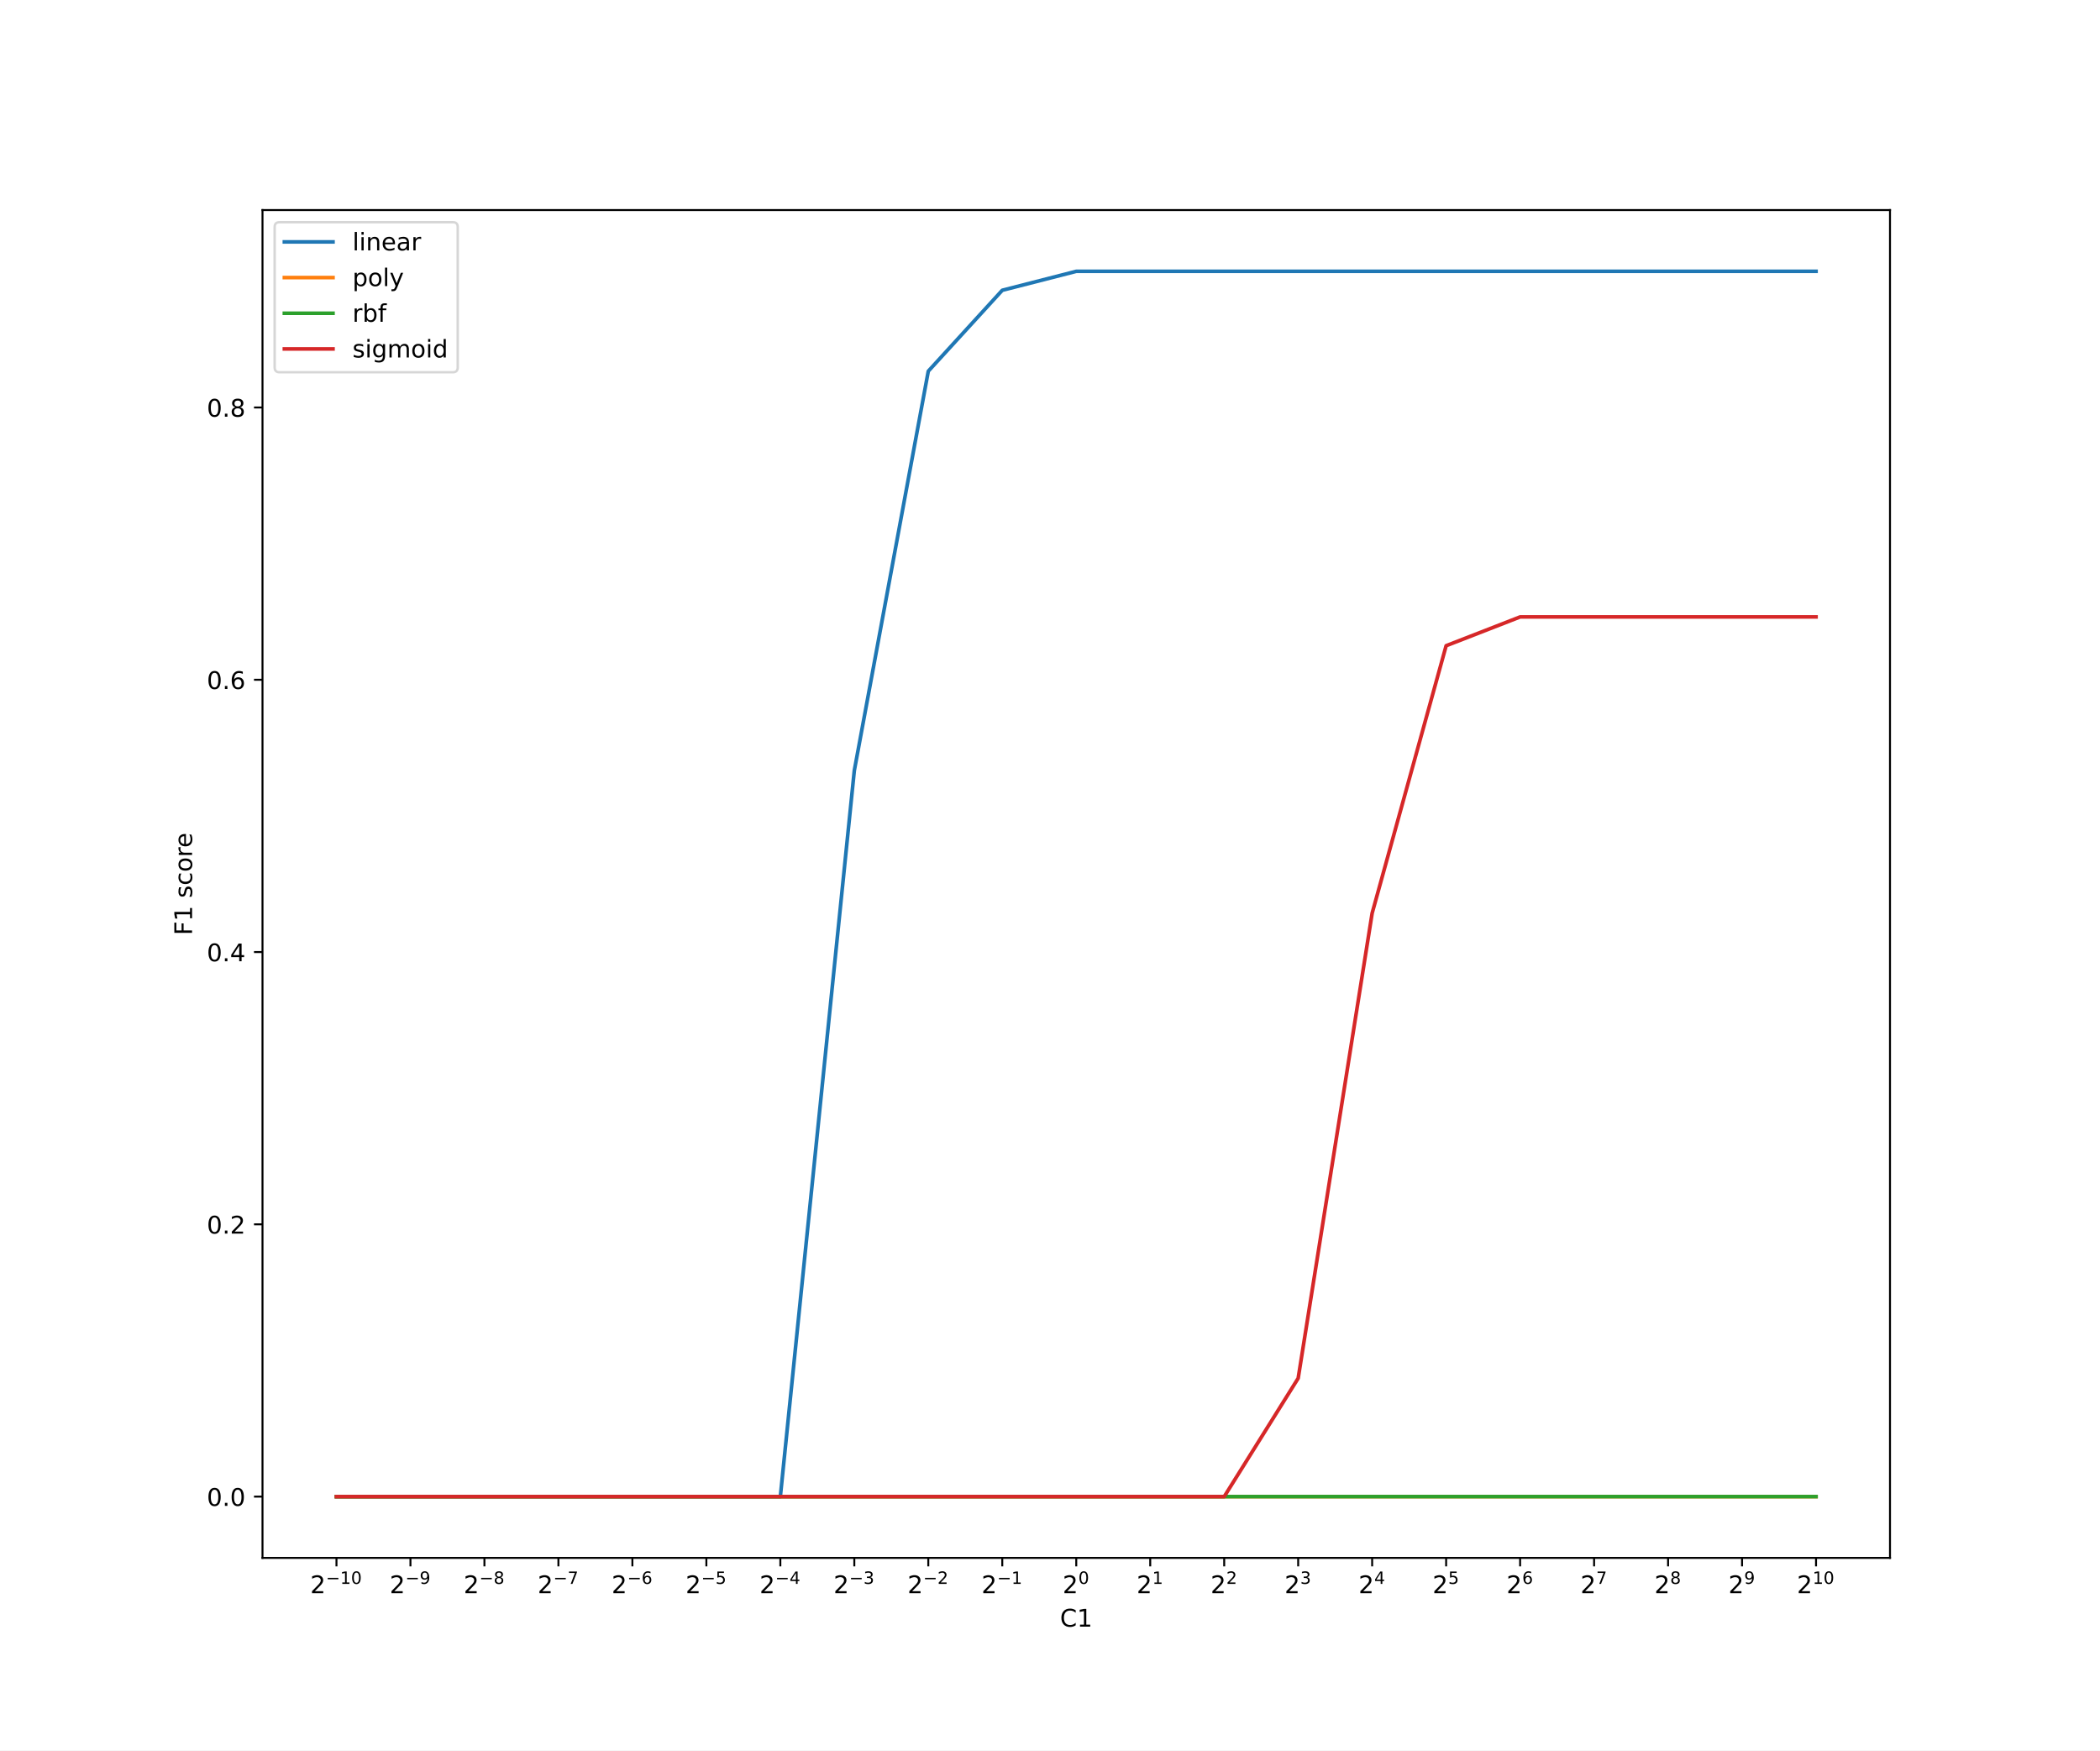
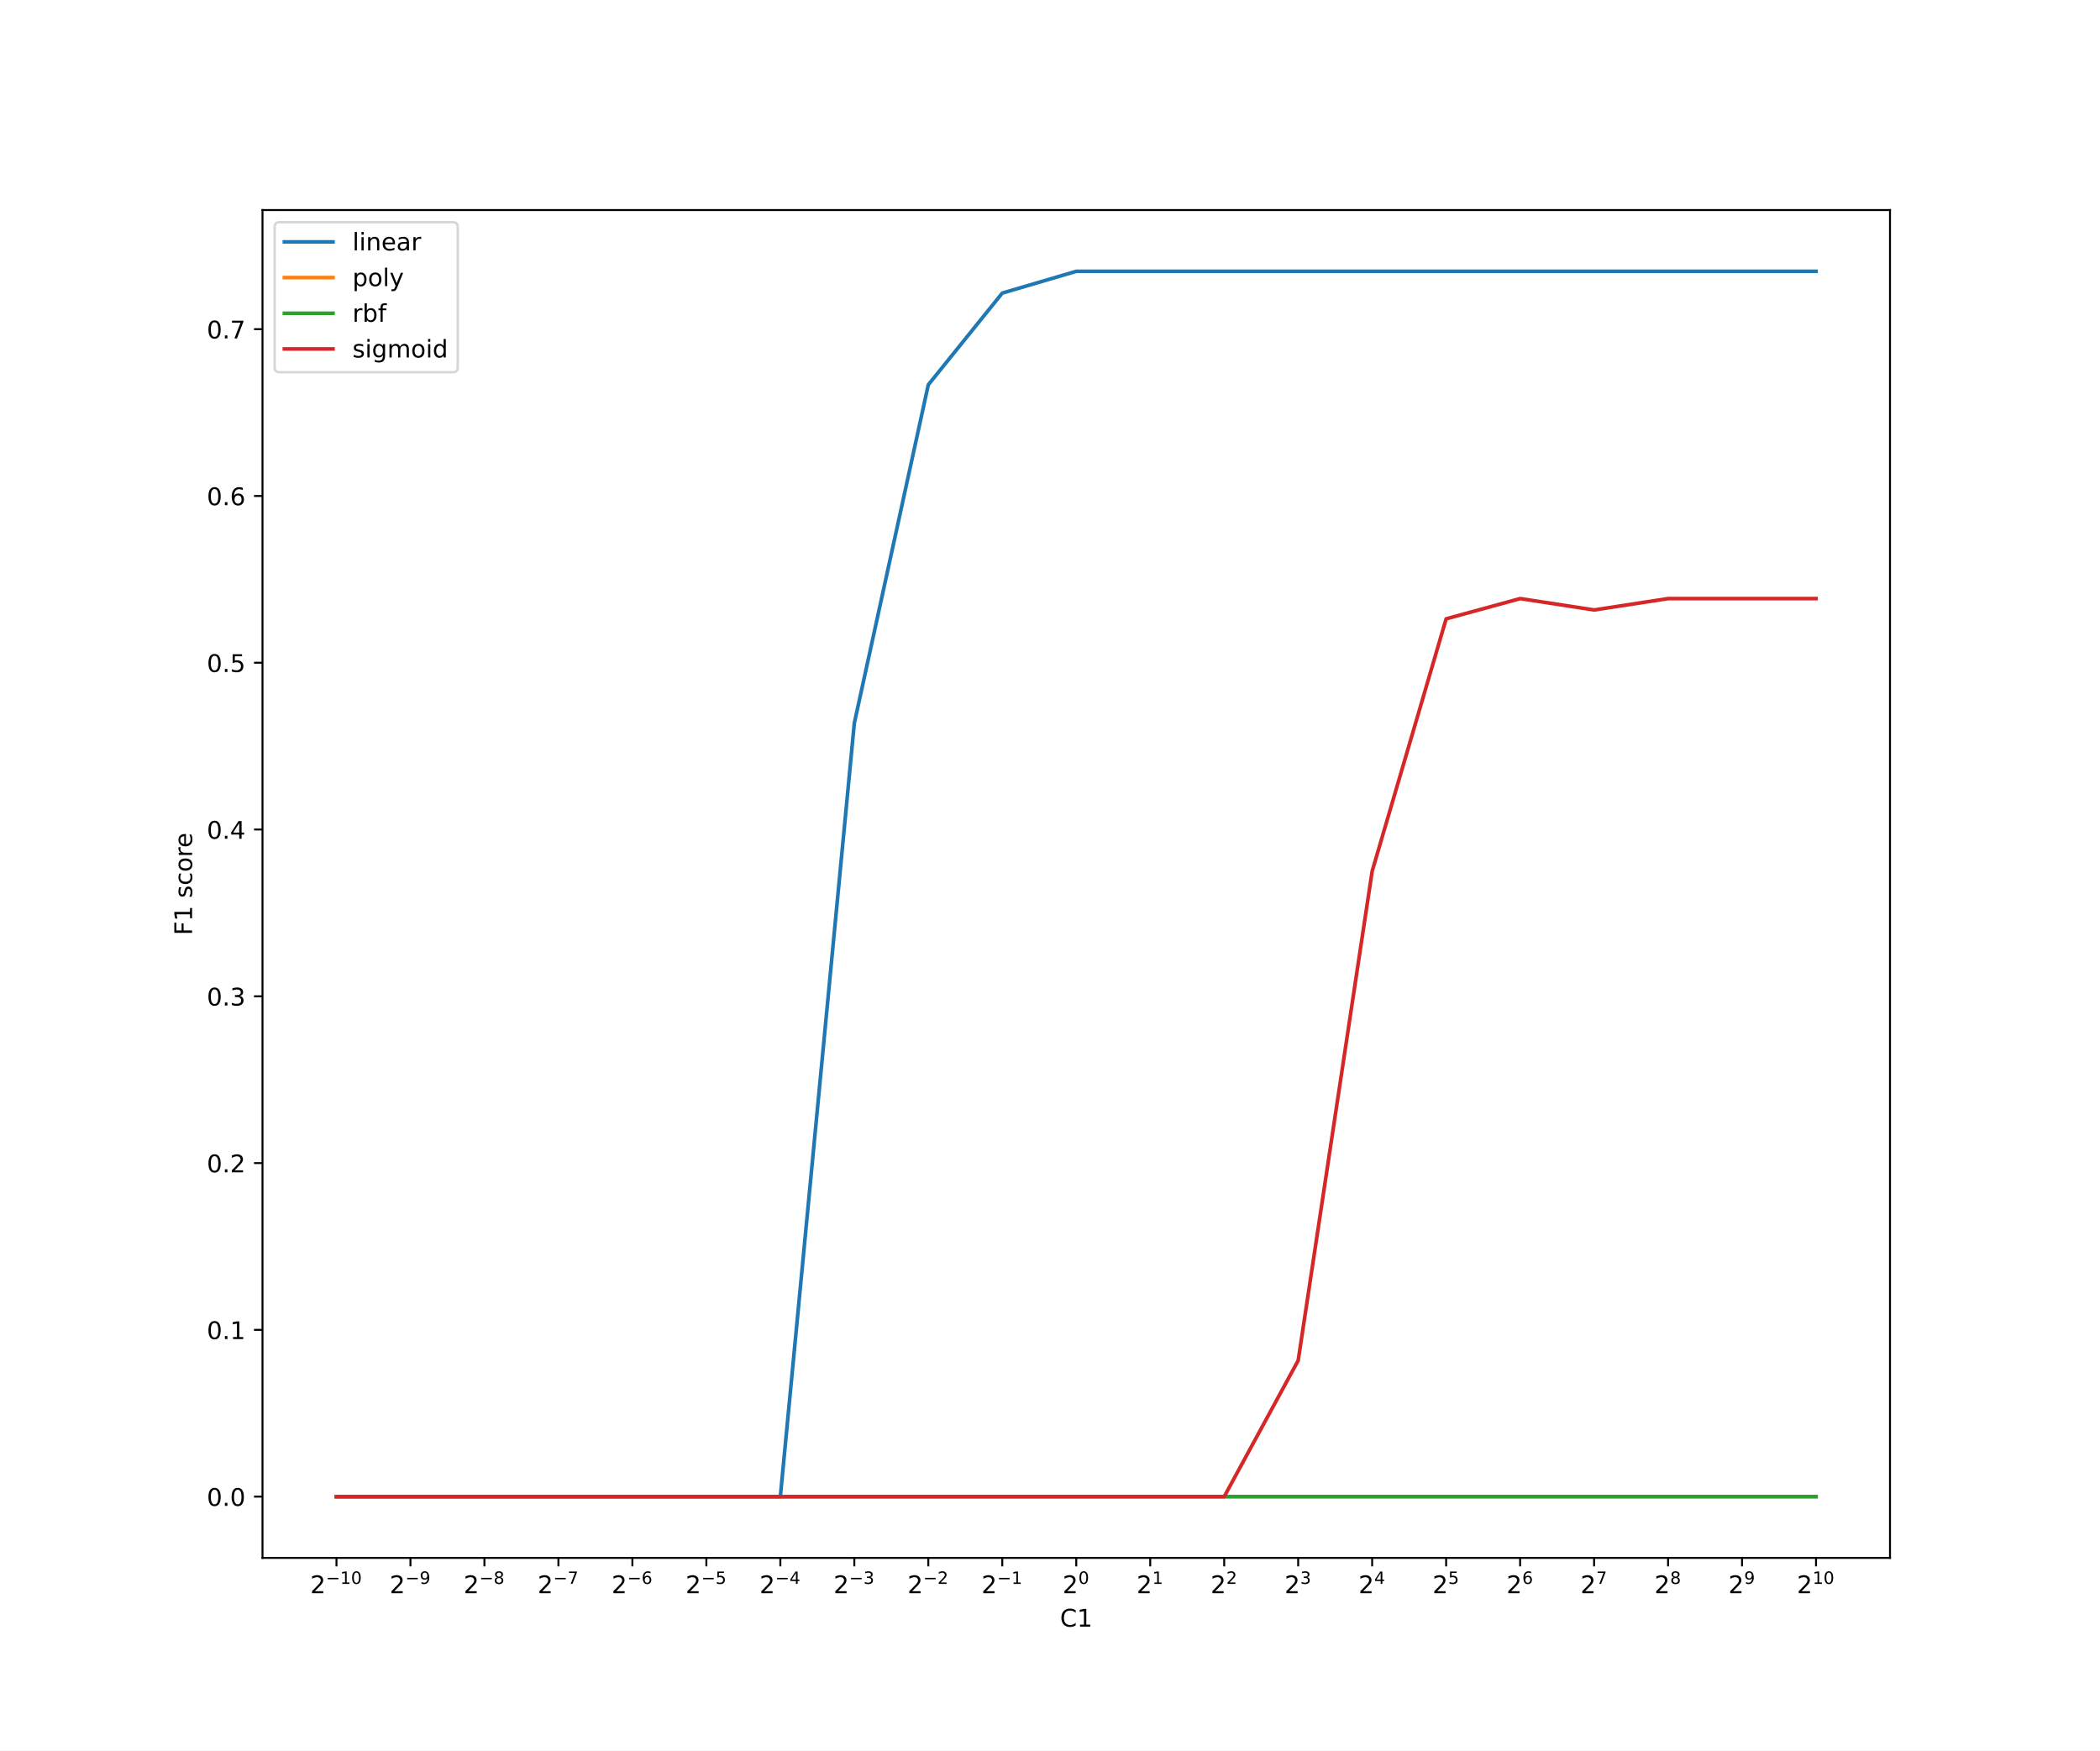
<svg xmlns="http://www.w3.org/2000/svg" xmlns:xlink="http://www.w3.org/1999/xlink" width="864pt" height="720pt" viewBox="0 0 864 720" version="1.1">
  <defs>
    <style type="text/css">*{stroke-linejoin: round; stroke-linecap: butt}</style>
  </defs>
  <g id="figure_1">
    <g id="patch_1">
      <path d="M 0 720  L 864 720  L 864 0  L 0 0  z " style="fill: #ffffff" />
    </g>
    <g id="axes_1">
      <g id="patch_2">
        <path d="M 108 640.8  L 777.6 640.8  L 777.6 86.4  L 108 86.4  z " style="fill: #ffffff" />
      </g>
      <g id="matplotlib.axis_1">
        <g id="xtick_1">
          <g id="line2d_1">
            <defs>
-               <path id="mbd9f99675d" d="M 0 0  L 0 3.5  " style="stroke: #000000; stroke-width: 0.8" />
-             </defs>
-             <g>
-               <use xlink:href="#mbd9f99675d" x="138.436" y="640.8" style="stroke: #000000; stroke-width: 0.8" />
+               <path id="m6fb92e45c1" d="M 0 0  L 0 3.5  " style="stroke: #000000; stroke-width: 0.8" />
+             </defs>
+             <g>
+               <use xlink:href="#m6fb92e45c1" x="138.436" y="640.8" style="stroke: #000000; stroke-width: 0.8" />
            </g>
          </g>
          <g id="text_1">
            <g transform="translate(127.6364 655.3984) scale(0.1 -0.1)">
              <defs>
                <path id="DejaVuSans-32" d="M 1228 531  L 3431 531  L 3431 0  L 469 0  L 469 531  Q 828 903 1448 1529  Q 2069 2156 2228 2338  Q 2531 2678 2651 2914  Q 2772 3150 2772 3378  Q 2772 3750 2511 3984  Q 2250 4219 1831 4219  Q 1534 4219 1204 4116  Q 875 4013 500 3803  L 500 4441  Q 881 4594 1212 4672  Q 1544 4750 1819 4750  Q 2544 4750 2975 4387  Q 3406 4025 3406 3419  Q 3406 3131 3298 2873  Q 3191 2616 2906 2266  Q 2828 2175 2409 1742  Q 1991 1309 1228 531  z " transform="scale(0.015625)" />
                <path id="DejaVuSans-2212" d="M 678 2272  L 4684 2272  L 4684 1741  L 678 1741  L 678 2272  z " transform="scale(0.015625)" />
                <path id="DejaVuSans-31" d="M 794 531  L 1825 531  L 1825 4091  L 703 3866  L 703 4441  L 1819 4666  L 2450 4666  L 2450 531  L 3481 531  L 3481 0  L 794 0  L 794 531  z " transform="scale(0.015625)" />
                <path id="DejaVuSans-30" d="M 2034 4250  Q 1547 4250 1301 3770  Q 1056 3291 1056 2328  Q 1056 1369 1301 889  Q 1547 409 2034 409  Q 2525 409 2770 889  Q 3016 1369 3016 2328  Q 3016 3291 2770 3770  Q 2525 4250 2034 4250  z M 2034 4750  Q 2819 4750 3233 4129  Q 3647 3509 3647 2328  Q 3647 1150 3233 529  Q 2819 -91 2034 -91  Q 1250 -91 836 529  Q 422 1150 422 2328  Q 422 3509 836 4129  Q 1250 4750 2034 4750  z " transform="scale(0.015625)" />
              </defs>
              <use xlink:href="#DejaVuSans-32" transform="translate(0 0.765625)" />
              <use xlink:href="#DejaVuSans-2212" transform="translate(64.58008 39.04688) scale(0.7)" />
              <use xlink:href="#DejaVuSans-31" transform="translate(123.2324 39.04688) scale(0.7)" />
              <use xlink:href="#DejaVuSans-30" transform="translate(167.7686 39.04688) scale(0.7)" />
            </g>
          </g>
        </g>
        <g id="xtick_2">
          <g id="line2d_2">
            <g>
-               <use xlink:href="#mbd9f99675d" x="168.873" y="640.8" style="stroke: #000000; stroke-width: 0.8" />
+               <use xlink:href="#m6fb92e45c1" x="168.873" y="640.8" style="stroke: #000000; stroke-width: 0.8" />
            </g>
          </g>
          <g id="text_2">
            <g transform="translate(160.3227 655.3984) scale(0.1 -0.1)">
              <defs>
                <path id="DejaVuSans-39" d="M 703 97  L 703 672  Q 941 559 1184 500  Q 1428 441 1663 441  Q 2288 441 2617 861  Q 2947 1281 2994 2138  Q 2813 1869 2534 1725  Q 2256 1581 1919 1581  Q 1219 1581 811 2004  Q 403 2428 403 3163  Q 403 3881 828 4315  Q 1253 4750 1959 4750  Q 2769 4750 3195 4129  Q 3622 3509 3622 2328  Q 3622 1225 3098 567  Q 2575 -91 1691 -91  Q 1453 -91 1209 -44  Q 966 3 703 97  z M 1959 2075  Q 2384 2075 2632 2365  Q 2881 2656 2881 3163  Q 2881 3666 2632 3958  Q 2384 4250 1959 4250  Q 1534 4250 1286 3958  Q 1038 3666 1038 3163  Q 1038 2656 1286 2365  Q 1534 2075 1959 2075  z " transform="scale(0.015625)" />
              </defs>
              <use xlink:href="#DejaVuSans-32" transform="translate(0 0.765625)" />
              <use xlink:href="#DejaVuSans-2212" transform="translate(64.58008 39.04688) scale(0.7)" />
              <use xlink:href="#DejaVuSans-39" transform="translate(123.2324 39.04688) scale(0.7)" />
            </g>
          </g>
        </g>
        <g id="xtick_3">
          <g id="line2d_3">
            <g>
-               <use xlink:href="#mbd9f99675d" x="199.309" y="640.8" style="stroke: #000000; stroke-width: 0.8" />
+               <use xlink:href="#m6fb92e45c1" x="199.309" y="640.8" style="stroke: #000000; stroke-width: 0.8" />
            </g>
          </g>
          <g id="text_3">
            <g transform="translate(190.7591 655.3984) scale(0.1 -0.1)">
              <defs>
                <path id="DejaVuSans-38" d="M 2034 2216  Q 1584 2216 1326 1975  Q 1069 1734 1069 1313  Q 1069 891 1326 650  Q 1584 409 2034 409  Q 2484 409 2743 651  Q 3003 894 3003 1313  Q 3003 1734 2745 1975  Q 2488 2216 2034 2216  z M 1403 2484  Q 997 2584 770 2862  Q 544 3141 544 3541  Q 544 4100 942 4425  Q 1341 4750 2034 4750  Q 2731 4750 3128 4425  Q 3525 4100 3525 3541  Q 3525 3141 3298 2862  Q 3072 2584 2669 2484  Q 3125 2378 3379 2068  Q 3634 1759 3634 1313  Q 3634 634 3220 271  Q 2806 -91 2034 -91  Q 1263 -91 848 271  Q 434 634 434 1313  Q 434 1759 690 2068  Q 947 2378 1403 2484  z M 1172 3481  Q 1172 3119 1398 2916  Q 1625 2713 2034 2713  Q 2441 2713 2670 2916  Q 2900 3119 2900 3481  Q 2900 3844 2670 4047  Q 2441 4250 2034 4250  Q 1625 4250 1398 4047  Q 1172 3844 1172 3481  z " transform="scale(0.015625)" />
              </defs>
              <use xlink:href="#DejaVuSans-32" transform="translate(0 0.765625)" />
              <use xlink:href="#DejaVuSans-2212" transform="translate(64.58008 39.04688) scale(0.7)" />
              <use xlink:href="#DejaVuSans-38" transform="translate(123.2324 39.04688) scale(0.7)" />
            </g>
          </g>
        </g>
        <g id="xtick_4">
          <g id="line2d_4">
            <g>
-               <use xlink:href="#mbd9f99675d" x="229.745" y="640.8" style="stroke: #000000; stroke-width: 0.8" />
+               <use xlink:href="#m6fb92e45c1" x="229.745" y="640.8" style="stroke: #000000; stroke-width: 0.8" />
            </g>
          </g>
          <g id="text_4">
            <g transform="translate(221.1955 655.3984) scale(0.1 -0.1)">
              <defs>
                <path id="DejaVuSans-37" d="M 525 4666  L 3525 4666  L 3525 4397  L 1831 0  L 1172 0  L 2766 4134  L 525 4134  L 525 4666  z " transform="scale(0.015625)" />
              </defs>
              <use xlink:href="#DejaVuSans-32" transform="translate(0 0.684375)" />
              <use xlink:href="#DejaVuSans-2212" transform="translate(64.58008 38.96563) scale(0.7)" />
              <use xlink:href="#DejaVuSans-37" transform="translate(123.2324 38.96563) scale(0.7)" />
            </g>
          </g>
        </g>
        <g id="xtick_5">
          <g id="line2d_5">
            <g>
-               <use xlink:href="#mbd9f99675d" x="260.182" y="640.8" style="stroke: #000000; stroke-width: 0.8" />
+               <use xlink:href="#m6fb92e45c1" x="260.182" y="640.8" style="stroke: #000000; stroke-width: 0.8" />
            </g>
          </g>
          <g id="text_5">
            <g transform="translate(251.6318 655.3984) scale(0.1 -0.1)">
              <defs>
                <path id="DejaVuSans-36" d="M 2113 2584  Q 1688 2584 1439 2293  Q 1191 2003 1191 1497  Q 1191 994 1439 701  Q 1688 409 2113 409  Q 2538 409 2786 701  Q 3034 994 3034 1497  Q 3034 2003 2786 2293  Q 2538 2584 2113 2584  z M 3366 4563  L 3366 3988  Q 3128 4100 2886 4159  Q 2644 4219 2406 4219  Q 1781 4219 1451 3797  Q 1122 3375 1075 2522  Q 1259 2794 1537 2939  Q 1816 3084 2150 3084  Q 2853 3084 3261 2657  Q 3669 2231 3669 1497  Q 3669 778 3244 343  Q 2819 -91 2113 -91  Q 1303 -91 875 529  Q 447 1150 447 2328  Q 447 3434 972 4092  Q 1497 4750 2381 4750  Q 2619 4750 2861 4703  Q 3103 4656 3366 4563  z " transform="scale(0.015625)" />
              </defs>
              <use xlink:href="#DejaVuSans-32" transform="translate(0 0.765625)" />
              <use xlink:href="#DejaVuSans-2212" transform="translate(64.58008 39.04688) scale(0.7)" />
              <use xlink:href="#DejaVuSans-36" transform="translate(123.2324 39.04688) scale(0.7)" />
            </g>
          </g>
        </g>
        <g id="xtick_6">
          <g id="line2d_6">
            <g>
-               <use xlink:href="#mbd9f99675d" x="290.618" y="640.8" style="stroke: #000000; stroke-width: 0.8" />
+               <use xlink:href="#m6fb92e45c1" x="290.618" y="640.8" style="stroke: #000000; stroke-width: 0.8" />
            </g>
          </g>
          <g id="text_6">
            <g transform="translate(282.0682 655.3984) scale(0.1 -0.1)">
              <defs>
                <path id="DejaVuSans-35" d="M 691 4666  L 3169 4666  L 3169 4134  L 1269 4134  L 1269 2991  Q 1406 3038 1543 3061  Q 1681 3084 1819 3084  Q 2600 3084 3056 2656  Q 3513 2228 3513 1497  Q 3513 744 3044 326  Q 2575 -91 1722 -91  Q 1428 -91 1123 -41  Q 819 9 494 109  L 494 744  Q 775 591 1075 516  Q 1375 441 1709 441  Q 2250 441 2565 725  Q 2881 1009 2881 1497  Q 2881 1984 2565 2268  Q 2250 2553 1709 2553  Q 1456 2553 1204 2497  Q 953 2441 691 2322  L 691 4666  z " transform="scale(0.015625)" />
              </defs>
              <use xlink:href="#DejaVuSans-32" transform="translate(0 0.684375)" />
              <use xlink:href="#DejaVuSans-2212" transform="translate(64.58008 38.96563) scale(0.7)" />
              <use xlink:href="#DejaVuSans-35" transform="translate(123.2324 38.96563) scale(0.7)" />
            </g>
          </g>
        </g>
        <g id="xtick_7">
          <g id="line2d_7">
            <g>
-               <use xlink:href="#mbd9f99675d" x="321.055" y="640.8" style="stroke: #000000; stroke-width: 0.8" />
+               <use xlink:href="#m6fb92e45c1" x="321.055" y="640.8" style="stroke: #000000; stroke-width: 0.8" />
            </g>
          </g>
          <g id="text_7">
            <g transform="translate(312.5045 655.3984) scale(0.1 -0.1)">
              <defs>
                <path id="DejaVuSans-34" d="M 2419 4116  L 825 1625  L 2419 1625  L 2419 4116  z M 2253 4666  L 3047 4666  L 3047 1625  L 3713 1625  L 3713 1100  L 3047 1100  L 3047 0  L 2419 0  L 2419 1100  L 313 1100  L 313 1709  L 2253 4666  z " transform="scale(0.015625)" />
              </defs>
              <use xlink:href="#DejaVuSans-32" transform="translate(0 0.684375)" />
              <use xlink:href="#DejaVuSans-2212" transform="translate(64.58008 38.96563) scale(0.7)" />
              <use xlink:href="#DejaVuSans-34" transform="translate(123.2324 38.96563) scale(0.7)" />
            </g>
          </g>
        </g>
        <g id="xtick_8">
          <g id="line2d_8">
            <g>
-               <use xlink:href="#mbd9f99675d" x="351.491" y="640.8" style="stroke: #000000; stroke-width: 0.8" />
+               <use xlink:href="#m6fb92e45c1" x="351.491" y="640.8" style="stroke: #000000; stroke-width: 0.8" />
            </g>
          </g>
          <g id="text_8">
            <g transform="translate(342.9409 655.3984) scale(0.1 -0.1)">
              <defs>
                <path id="DejaVuSans-33" d="M 2597 2516  Q 3050 2419 3304 2112  Q 3559 1806 3559 1356  Q 3559 666 3084 287  Q 2609 -91 1734 -91  Q 1441 -91 1130 -33  Q 819 25 488 141  L 488 750  Q 750 597 1062 519  Q 1375 441 1716 441  Q 2309 441 2620 675  Q 2931 909 2931 1356  Q 2931 1769 2642 2001  Q 2353 2234 1838 2234  L 1294 2234  L 1294 2753  L 1863 2753  Q 2328 2753 2575 2939  Q 2822 3125 2822 3475  Q 2822 3834 2567 4026  Q 2313 4219 1838 4219  Q 1578 4219 1281 4162  Q 984 4106 628 3988  L 628 4550  Q 988 4650 1302 4700  Q 1616 4750 1894 4750  Q 2613 4750 3031 4423  Q 3450 4097 3450 3541  Q 3450 3153 3228 2886  Q 3006 2619 2597 2516  z " transform="scale(0.015625)" />
              </defs>
              <use xlink:href="#DejaVuSans-32" transform="translate(0 0.765625)" />
              <use xlink:href="#DejaVuSans-2212" transform="translate(64.58008 39.04688) scale(0.7)" />
              <use xlink:href="#DejaVuSans-33" transform="translate(123.2324 39.04688) scale(0.7)" />
            </g>
          </g>
        </g>
        <g id="xtick_9">
          <g id="line2d_9">
            <g>
-               <use xlink:href="#mbd9f99675d" x="381.927" y="640.8" style="stroke: #000000; stroke-width: 0.8" />
+               <use xlink:href="#m6fb92e45c1" x="381.927" y="640.8" style="stroke: #000000; stroke-width: 0.8" />
            </g>
          </g>
          <g id="text_9">
            <g transform="translate(373.3773 655.3984) scale(0.1 -0.1)">
              <use xlink:href="#DejaVuSans-32" transform="translate(0 0.765625)" />
              <use xlink:href="#DejaVuSans-2212" transform="translate(64.58008 39.04688) scale(0.7)" />
              <use xlink:href="#DejaVuSans-32" transform="translate(123.2324 39.04688) scale(0.7)" />
            </g>
          </g>
        </g>
        <g id="xtick_10">
          <g id="line2d_10">
            <g>
-               <use xlink:href="#mbd9f99675d" x="412.364" y="640.8" style="stroke: #000000; stroke-width: 0.8" />
+               <use xlink:href="#m6fb92e45c1" x="412.364" y="640.8" style="stroke: #000000; stroke-width: 0.8" />
            </g>
          </g>
          <g id="text_10">
            <g transform="translate(403.8136 655.3984) scale(0.1 -0.1)">
              <use xlink:href="#DejaVuSans-32" transform="translate(0 0.684375)" />
              <use xlink:href="#DejaVuSans-2212" transform="translate(64.58008 38.96563) scale(0.7)" />
              <use xlink:href="#DejaVuSans-31" transform="translate(123.2324 38.96563) scale(0.7)" />
            </g>
          </g>
        </g>
        <g id="xtick_11">
          <g id="line2d_11">
            <g>
-               <use xlink:href="#mbd9f99675d" x="442.8" y="640.8" style="stroke: #000000; stroke-width: 0.8" />
+               <use xlink:href="#m6fb92e45c1" x="442.8" y="640.8" style="stroke: #000000; stroke-width: 0.8" />
            </g>
          </g>
          <g id="text_11">
            <g transform="translate(437.2 655.3984) scale(0.1 -0.1)">
              <use xlink:href="#DejaVuSans-32" transform="translate(0 0.765625)" />
              <use xlink:href="#DejaVuSans-30" transform="translate(64.58008 39.04688) scale(0.7)" />
            </g>
          </g>
        </g>
        <g id="xtick_12">
          <g id="line2d_12">
            <g>
-               <use xlink:href="#mbd9f99675d" x="473.236" y="640.8" style="stroke: #000000; stroke-width: 0.8" />
+               <use xlink:href="#m6fb92e45c1" x="473.236" y="640.8" style="stroke: #000000; stroke-width: 0.8" />
            </g>
          </g>
          <g id="text_12">
            <g transform="translate(467.6364 655.3984) scale(0.1 -0.1)">
              <use xlink:href="#DejaVuSans-32" transform="translate(0 0.684375)" />
              <use xlink:href="#DejaVuSans-31" transform="translate(64.58008 38.96563) scale(0.7)" />
            </g>
          </g>
        </g>
        <g id="xtick_13">
          <g id="line2d_13">
            <g>
-               <use xlink:href="#mbd9f99675d" x="503.673" y="640.8" style="stroke: #000000; stroke-width: 0.8" />
+               <use xlink:href="#m6fb92e45c1" x="503.673" y="640.8" style="stroke: #000000; stroke-width: 0.8" />
            </g>
          </g>
          <g id="text_13">
            <g transform="translate(498.0727 655.3984) scale(0.1 -0.1)">
              <use xlink:href="#DejaVuSans-32" transform="translate(0 0.765625)" />
              <use xlink:href="#DejaVuSans-32" transform="translate(64.58008 39.04688) scale(0.7)" />
            </g>
          </g>
        </g>
        <g id="xtick_14">
          <g id="line2d_14">
            <g>
-               <use xlink:href="#mbd9f99675d" x="534.109" y="640.8" style="stroke: #000000; stroke-width: 0.8" />
+               <use xlink:href="#m6fb92e45c1" x="534.109" y="640.8" style="stroke: #000000; stroke-width: 0.8" />
            </g>
          </g>
          <g id="text_14">
            <g transform="translate(528.5091 655.3984) scale(0.1 -0.1)">
              <use xlink:href="#DejaVuSans-32" transform="translate(0 0.765625)" />
              <use xlink:href="#DejaVuSans-33" transform="translate(64.58008 39.04688) scale(0.7)" />
            </g>
          </g>
        </g>
        <g id="xtick_15">
          <g id="line2d_15">
            <g>
-               <use xlink:href="#mbd9f99675d" x="564.545" y="640.8" style="stroke: #000000; stroke-width: 0.8" />
+               <use xlink:href="#m6fb92e45c1" x="564.545" y="640.8" style="stroke: #000000; stroke-width: 0.8" />
            </g>
          </g>
          <g id="text_15">
            <g transform="translate(558.9455 655.3984) scale(0.1 -0.1)">
              <use xlink:href="#DejaVuSans-32" transform="translate(0 0.684375)" />
              <use xlink:href="#DejaVuSans-34" transform="translate(64.58008 38.96563) scale(0.7)" />
            </g>
          </g>
        </g>
        <g id="xtick_16">
          <g id="line2d_16">
            <g>
-               <use xlink:href="#mbd9f99675d" x="594.982" y="640.8" style="stroke: #000000; stroke-width: 0.8" />
+               <use xlink:href="#m6fb92e45c1" x="594.982" y="640.8" style="stroke: #000000; stroke-width: 0.8" />
            </g>
          </g>
          <g id="text_16">
            <g transform="translate(589.3818 655.3984) scale(0.1 -0.1)">
              <use xlink:href="#DejaVuSans-32" transform="translate(0 0.684375)" />
              <use xlink:href="#DejaVuSans-35" transform="translate(64.58008 38.96563) scale(0.7)" />
            </g>
          </g>
        </g>
        <g id="xtick_17">
          <g id="line2d_17">
            <g>
-               <use xlink:href="#mbd9f99675d" x="625.418" y="640.8" style="stroke: #000000; stroke-width: 0.8" />
+               <use xlink:href="#m6fb92e45c1" x="625.418" y="640.8" style="stroke: #000000; stroke-width: 0.8" />
            </g>
          </g>
          <g id="text_17">
            <g transform="translate(619.8182 655.3984) scale(0.1 -0.1)">
              <use xlink:href="#DejaVuSans-32" transform="translate(0 0.765625)" />
              <use xlink:href="#DejaVuSans-36" transform="translate(64.58008 39.04688) scale(0.7)" />
            </g>
          </g>
        </g>
        <g id="xtick_18">
          <g id="line2d_18">
            <g>
-               <use xlink:href="#mbd9f99675d" x="655.855" y="640.8" style="stroke: #000000; stroke-width: 0.8" />
+               <use xlink:href="#m6fb92e45c1" x="655.855" y="640.8" style="stroke: #000000; stroke-width: 0.8" />
            </g>
          </g>
          <g id="text_18">
            <g transform="translate(650.2545 655.3984) scale(0.1 -0.1)">
              <use xlink:href="#DejaVuSans-32" transform="translate(0 0.684375)" />
              <use xlink:href="#DejaVuSans-37" transform="translate(64.58008 38.96563) scale(0.7)" />
            </g>
          </g>
        </g>
        <g id="xtick_19">
          <g id="line2d_19">
            <g>
-               <use xlink:href="#mbd9f99675d" x="686.291" y="640.8" style="stroke: #000000; stroke-width: 0.8" />
+               <use xlink:href="#m6fb92e45c1" x="686.291" y="640.8" style="stroke: #000000; stroke-width: 0.8" />
            </g>
          </g>
          <g id="text_19">
            <g transform="translate(680.6909 655.3984) scale(0.1 -0.1)">
              <use xlink:href="#DejaVuSans-32" transform="translate(0 0.765625)" />
              <use xlink:href="#DejaVuSans-38" transform="translate(64.58008 39.04688) scale(0.7)" />
            </g>
          </g>
        </g>
        <g id="xtick_20">
          <g id="line2d_20">
            <g>
-               <use xlink:href="#mbd9f99675d" x="716.727" y="640.8" style="stroke: #000000; stroke-width: 0.8" />
+               <use xlink:href="#m6fb92e45c1" x="716.727" y="640.8" style="stroke: #000000; stroke-width: 0.8" />
            </g>
          </g>
          <g id="text_20">
            <g transform="translate(711.1273 655.3984) scale(0.1 -0.1)">
              <use xlink:href="#DejaVuSans-32" transform="translate(0 0.765625)" />
              <use xlink:href="#DejaVuSans-39" transform="translate(64.58008 39.04688) scale(0.7)" />
            </g>
          </g>
        </g>
        <g id="xtick_21">
          <g id="line2d_21">
            <g>
-               <use xlink:href="#mbd9f99675d" x="747.164" y="640.8" style="stroke: #000000; stroke-width: 0.8" />
+               <use xlink:href="#m6fb92e45c1" x="747.164" y="640.8" style="stroke: #000000; stroke-width: 0.8" />
            </g>
          </g>
          <g id="text_21">
            <g transform="translate(739.3136 655.3984) scale(0.1 -0.1)">
              <use xlink:href="#DejaVuSans-32" transform="translate(0 0.765625)" />
              <use xlink:href="#DejaVuSans-31" transform="translate(64.58008 39.04688) scale(0.7)" />
              <use xlink:href="#DejaVuSans-30" transform="translate(109.1162 39.04688) scale(0.7)" />
            </g>
          </g>
        </g>
        <g id="text_22">
          <g transform="translate(436.1273 669.0766) scale(0.1 -0.1)">
            <defs>
              <path id="DejaVuSans-43" d="M 4122 4306  L 4122 3641  Q 3803 3938 3442 4084  Q 3081 4231 2675 4231  Q 1875 4231 1450 3742  Q 1025 3253 1025 2328  Q 1025 1406 1450 917  Q 1875 428 2675 428  Q 3081 428 3442 575  Q 3803 722 4122 1019  L 4122 359  Q 3791 134 3420 21  Q 3050 -91 2638 -91  Q 1578 -91 968 557  Q 359 1206 359 2328  Q 359 3453 968 4101  Q 1578 4750 2638 4750  Q 3056 4750 3426 4639  Q 3797 4528 4122 4306  z " transform="scale(0.015625)" />
            </defs>
            <use xlink:href="#DejaVuSans-43" />
            <use xlink:href="#DejaVuSans-31" x="69.824" />
          </g>
        </g>
      </g>
      <g id="matplotlib.axis_2">
        <g id="ytick_1">
          <g id="line2d_22">
            <defs>
-               <path id="mbf3a5d0cfa" d="M 0 0  L -3.5 0  " style="stroke: #000000; stroke-width: 0.8" />
-             </defs>
-             <g>
-               <use xlink:href="#mbf3a5d0cfa" x="108" y="615.6" style="stroke: #000000; stroke-width: 0.8" />
+               <path id="md7b73407bd" d="M 0 0  L -3.5 0  " style="stroke: #000000; stroke-width: 0.8" />
+             </defs>
+             <g>
+               <use xlink:href="#md7b73407bd" x="108" y="615.6" style="stroke: #000000; stroke-width: 0.8" />
            </g>
          </g>
          <g id="text_23">
            <g transform="translate(85.09687 619.3992) scale(0.1 -0.1)">
              <defs>
                <path id="DejaVuSans-2e" d="M 684 794  L 1344 794  L 1344 0  L 684 0  L 684 794  z " transform="scale(0.015625)" />
              </defs>
              <use xlink:href="#DejaVuSans-30" />
              <use xlink:href="#DejaVuSans-2e" x="63.623" />
              <use xlink:href="#DejaVuSans-30" x="95.41" />
            </g>
          </g>
        </g>
        <g id="ytick_2">
          <g id="line2d_23">
            <g>
-               <use xlink:href="#mbf3a5d0cfa" x="108" y="503.6" style="stroke: #000000; stroke-width: 0.8" />
+               <use xlink:href="#md7b73407bd" x="108" y="547" style="stroke: #000000; stroke-width: 0.8" />
            </g>
          </g>
          <g id="text_24">
-             <g transform="translate(85.09687 507.3992) scale(0.1 -0.1)">
-               <use xlink:href="#DejaVuSans-30" />
-               <use xlink:href="#DejaVuSans-2e" x="63.623" />
-               <use xlink:href="#DejaVuSans-32" x="95.41" />
+             <g transform="translate(85.09687 550.7992) scale(0.1 -0.1)">
+               <use xlink:href="#DejaVuSans-30" />
+               <use xlink:href="#DejaVuSans-2e" x="63.623" />
+               <use xlink:href="#DejaVuSans-31" x="95.41" />
            </g>
          </g>
        </g>
        <g id="ytick_3">
          <g id="line2d_24">
            <g>
-               <use xlink:href="#mbf3a5d0cfa" x="108" y="391.6" style="stroke: #000000; stroke-width: 0.8" />
+               <use xlink:href="#md7b73407bd" x="108" y="478.4" style="stroke: #000000; stroke-width: 0.8" />
            </g>
          </g>
          <g id="text_25">
-             <g transform="translate(85.09687 395.3992) scale(0.1 -0.1)">
-               <use xlink:href="#DejaVuSans-30" />
-               <use xlink:href="#DejaVuSans-2e" x="63.623" />
-               <use xlink:href="#DejaVuSans-34" x="95.41" />
+             <g transform="translate(85.09687 482.1992) scale(0.1 -0.1)">
+               <use xlink:href="#DejaVuSans-30" />
+               <use xlink:href="#DejaVuSans-2e" x="63.623" />
+               <use xlink:href="#DejaVuSans-32" x="95.41" />
            </g>
          </g>
        </g>
        <g id="ytick_4">
          <g id="line2d_25">
            <g>
-               <use xlink:href="#mbf3a5d0cfa" x="108" y="279.6" style="stroke: #000000; stroke-width: 0.8" />
+               <use xlink:href="#md7b73407bd" x="108" y="409.8" style="stroke: #000000; stroke-width: 0.8" />
            </g>
          </g>
          <g id="text_26">
-             <g transform="translate(85.09687 283.3992) scale(0.1 -0.1)">
-               <use xlink:href="#DejaVuSans-30" />
-               <use xlink:href="#DejaVuSans-2e" x="63.623" />
-               <use xlink:href="#DejaVuSans-36" x="95.41" />
+             <g transform="translate(85.09687 413.5992) scale(0.1 -0.1)">
+               <use xlink:href="#DejaVuSans-30" />
+               <use xlink:href="#DejaVuSans-2e" x="63.623" />
+               <use xlink:href="#DejaVuSans-33" x="95.41" />
            </g>
          </g>
        </g>
        <g id="ytick_5">
          <g id="line2d_26">
            <g>
-               <use xlink:href="#mbf3a5d0cfa" x="108" y="167.6" style="stroke: #000000; stroke-width: 0.8" />
+               <use xlink:href="#md7b73407bd" x="108" y="341.2" style="stroke: #000000; stroke-width: 0.8" />
            </g>
          </g>
          <g id="text_27">
-             <g transform="translate(85.09687 171.3992) scale(0.1 -0.1)">
-               <use xlink:href="#DejaVuSans-30" />
-               <use xlink:href="#DejaVuSans-2e" x="63.623" />
-               <use xlink:href="#DejaVuSans-38" x="95.41" />
-             </g>
-           </g>
-         </g>
-         <g id="text_28">
+             <g transform="translate(85.09687 344.9992) scale(0.1 -0.1)">
+               <use xlink:href="#DejaVuSans-30" />
+               <use xlink:href="#DejaVuSans-2e" x="63.623" />
+               <use xlink:href="#DejaVuSans-34" x="95.41" />
+             </g>
+           </g>
+         </g>
+         <g id="ytick_6">
+           <g id="line2d_27">
+             <g>
+               <use xlink:href="#md7b73407bd" x="108" y="272.6" style="stroke: #000000; stroke-width: 0.8" />
+             </g>
+           </g>
+           <g id="text_28">
+             <g transform="translate(85.09687 276.3992) scale(0.1 -0.1)">
+               <use xlink:href="#DejaVuSans-30" />
+               <use xlink:href="#DejaVuSans-2e" x="63.623" />
+               <use xlink:href="#DejaVuSans-35" x="95.41" />
+             </g>
+           </g>
+         </g>
+         <g id="ytick_7">
+           <g id="line2d_28">
+             <g>
+               <use xlink:href="#md7b73407bd" x="108" y="204" style="stroke: #000000; stroke-width: 0.8" />
+             </g>
+           </g>
+           <g id="text_29">
+             <g transform="translate(85.09687 207.7992) scale(0.1 -0.1)">
+               <use xlink:href="#DejaVuSans-30" />
+               <use xlink:href="#DejaVuSans-2e" x="63.623" />
+               <use xlink:href="#DejaVuSans-36" x="95.41" />
+             </g>
+           </g>
+         </g>
+         <g id="ytick_8">
+           <g id="line2d_29">
+             <g>
+               <use xlink:href="#md7b73407bd" x="108" y="135.4" style="stroke: #000000; stroke-width: 0.8" />
+             </g>
+           </g>
+           <g id="text_30">
+             <g transform="translate(85.09687 139.1992) scale(0.1 -0.1)">
+               <use xlink:href="#DejaVuSans-30" />
+               <use xlink:href="#DejaVuSans-2e" x="63.623" />
+               <use xlink:href="#DejaVuSans-37" x="95.41" />
+             </g>
+           </g>
+         </g>
+         <g id="text_31">
          <g transform="translate(79.01719 384.6789) rotate(-90) scale(0.1 -0.1)">
            <defs>
              <path id="DejaVuSans-46" d="M 628 4666  L 3309 4666  L 3309 4134  L 1259 4134  L 1259 2759  L 3109 2759  L 3109 2228  L 1259 2228  L 1259 0  L 628 0  L 628 4666  z " transform="scale(0.015625)" />
              <path id="DejaVuSans-20" transform="scale(0.015625)" />
              <path id="DejaVuSans-73" d="M 2834 3397  L 2834 2853  Q 2591 2978 2328 3040  Q 2066 3103 1784 3103  Q 1356 3103 1142 2972  Q 928 2841 928 2578  Q 928 2378 1081 2264  Q 1234 2150 1697 2047  L 1894 2003  Q 2506 1872 2764 1633  Q 3022 1394 3022 966  Q 3022 478 2636 193  Q 2250 -91 1575 -91  Q 1294 -91 989 -36  Q 684 19 347 128  L 347 722  Q 666 556 975 473  Q 1284 391 1588 391  Q 1994 391 2212 530  Q 2431 669 2431 922  Q 2431 1156 2273 1281  Q 2116 1406 1581 1522  L 1381 1569  Q 847 1681 609 1914  Q 372 2147 372 2553  Q 372 3047 722 3315  Q 1072 3584 1716 3584  Q 2034 3584 2315 3537  Q 2597 3491 2834 3397  z " transform="scale(0.015625)" />
              <path id="DejaVuSans-63" d="M 3122 3366  L 3122 2828  Q 2878 2963 2633 3030  Q 2388 3097 2138 3097  Q 1578 3097 1268 2742  Q 959 2388 959 1747  Q 959 1106 1268 751  Q 1578 397 2138 397  Q 2388 397 2633 464  Q 2878 531 3122 666  L 3122 134  Q 2881 22 2623 -34  Q 2366 -91 2075 -91  Q 1284 -91 818 406  Q 353 903 353 1747  Q 353 2603 823 3093  Q 1294 3584 2113 3584  Q 2378 3584 2631 3529  Q 2884 3475 3122 3366  z " transform="scale(0.015625)" />
              <path id="DejaVuSans-6f" d="M 1959 3097  Q 1497 3097 1228 2736  Q 959 2375 959 1747  Q 959 1119 1226 758  Q 1494 397 1959 397  Q 2419 397 2687 759  Q 2956 1122 2956 1747  Q 2956 2369 2687 2733  Q 2419 3097 1959 3097  z M 1959 3584  Q 2709 3584 3137 3096  Q 3566 2609 3566 1747  Q 3566 888 3137 398  Q 2709 -91 1959 -91  Q 1206 -91 779 398  Q 353 888 353 1747  Q 353 2609 779 3096  Q 1206 3584 1959 3584  z " transform="scale(0.015625)" />
              <path id="DejaVuSans-72" d="M 2631 2963  Q 2534 3019 2420 3045  Q 2306 3072 2169 3072  Q 1681 3072 1420 2755  Q 1159 2438 1159 1844  L 1159 0  L 581 0  L 581 3500  L 1159 3500  L 1159 2956  Q 1341 3275 1631 3429  Q 1922 3584 2338 3584  Q 2397 3584 2469 3576  Q 2541 3569 2628 3553  L 2631 2963  z " transform="scale(0.015625)" />
              <path id="DejaVuSans-65" d="M 3597 1894  L 3597 1613  L 953 1613  Q 991 1019 1311 708  Q 1631 397 2203 397  Q 2534 397 2845 478  Q 3156 559 3463 722  L 3463 178  Q 3153 47 2828 -22  Q 2503 -91 2169 -91  Q 1331 -91 842 396  Q 353 884 353 1716  Q 353 2575 817 3079  Q 1281 3584 2069 3584  Q 2775 3584 3186 3129  Q 3597 2675 3597 1894  z M 3022 2063  Q 3016 2534 2758 2815  Q 2500 3097 2075 3097  Q 1594 3097 1305 2825  Q 1016 2553 972 2059  L 3022 2063  z " transform="scale(0.015625)" />
            </defs>
            <use xlink:href="#DejaVuSans-46" />
            <use xlink:href="#DejaVuSans-31" x="57.52" />
            <use xlink:href="#DejaVuSans-20" x="121.143" />
            <use xlink:href="#DejaVuSans-73" x="152.93" />
            <use xlink:href="#DejaVuSans-63" x="205.029" />
            <use xlink:href="#DejaVuSans-6f" x="260.01" />
            <use xlink:href="#DejaVuSans-72" x="321.191" />
            <use xlink:href="#DejaVuSans-65" x="360.055" />
          </g>
        </g>
      </g>
-       <g id="line2d_27">
-         <path d="M 138.436 615.6  L 168.873 615.6  L 199.309 615.6  L 229.745 615.6  L 260.182 615.6  L 290.618 615.6  L 321.055 615.6  L 351.491 316.933  L 381.927 152.667  L 412.364 119.397  L 442.8 111.6  L 473.236 111.6  L 503.673 111.6  L 534.109 111.6  L 564.545 111.6  L 594.982 111.6  L 625.418 111.6  L 655.855 111.6  L 686.291 111.6  L 716.727 111.6  L 747.164 111.6  " clip-path="url(#pda67eb8ca0)" style="fill: none; stroke: #1f77b4; stroke-width: 1.5; stroke-linecap: square" />
-       </g>
-       <g id="line2d_28">
-         <path d="M 138.436 615.6  L 168.873 615.6  L 199.309 615.6  L 229.745 615.6  L 260.182 615.6  L 290.618 615.6  L 321.055 615.6  L 351.491 615.6  L 381.927 615.6  L 412.364 615.6  L 442.8 615.6  L 473.236 615.6  L 503.673 615.6  L 534.109 615.6  L 564.545 615.6  L 594.982 615.6  L 625.418 615.6  L 655.855 615.6  L 686.291 615.6  L 716.727 615.6  L 747.164 615.6  " clip-path="url(#pda67eb8ca0)" style="fill: none; stroke: #ff7f0e; stroke-width: 1.5; stroke-linecap: square" />
-       </g>
-       <g id="line2d_29">
-         <path d="M 138.436 615.6  L 168.873 615.6  L 199.309 615.6  L 229.745 615.6  L 260.182 615.6  L 290.618 615.6  L 321.055 615.6  L 351.491 615.6  L 381.927 615.6  L 412.364 615.6  L 442.8 615.6  L 473.236 615.6  L 503.673 615.6  L 534.109 615.6  L 564.545 615.6  L 594.982 615.6  L 625.418 615.6  L 655.855 615.6  L 686.291 615.6  L 716.727 615.6  L 747.164 615.6  " clip-path="url(#pda67eb8ca0)" style="fill: none; stroke: #2ca02c; stroke-width: 1.5; stroke-linecap: square" />
-       </g>
      <g id="line2d_30">
-         <path d="M 138.436 615.6  L 168.873 615.6  L 199.309 615.6  L 229.745 615.6  L 260.182 615.6  L 290.618 615.6  L 321.055 615.6  L 351.491 615.6  L 381.927 615.6  L 412.364 615.6  L 442.8 615.6  L 473.236 615.6  L 503.673 615.6  L 534.109 566.904  L 564.545 375.6  L 594.982 265.6  L 625.418 253.754  L 655.855 253.754  L 686.291 253.754  L 716.727 253.754  L 747.164 253.754  " clip-path="url(#pda67eb8ca0)" style="fill: none; stroke: #d62728; stroke-width: 1.5; stroke-linecap: square" />
+         <path d="M 138.436 615.6  L 168.873 615.6  L 199.309 615.6  L 229.745 615.6  L 260.182 615.6  L 290.618 615.6  L 321.055 615.6  L 351.491 297.455  L 381.927 158.267  L 412.364 120.548  L 442.8 111.6  L 473.236 111.6  L 503.673 111.6  L 534.109 111.6  L 564.545 111.6  L 594.982 111.6  L 625.418 111.6  L 655.855 111.6  L 686.291 111.6  L 716.727 111.6  L 747.164 111.6  " clip-path="url(#p38bae6536e)" style="fill: none; stroke: #1f77b4; stroke-width: 1.5; stroke-linecap: square" />
+       </g>
+       <g id="line2d_31">
+         <path d="M 138.436 615.6  L 168.873 615.6  L 199.309 615.6  L 229.745 615.6  L 260.182 615.6  L 290.618 615.6  L 321.055 615.6  L 351.491 615.6  L 381.927 615.6  L 412.364 615.6  L 442.8 615.6  L 473.236 615.6  L 503.673 615.6  L 534.109 615.6  L 564.545 615.6  L 594.982 615.6  L 625.418 615.6  L 655.855 615.6  L 686.291 615.6  L 716.727 615.6  L 747.164 615.6  " clip-path="url(#p38bae6536e)" style="fill: none; stroke: #ff7f0e; stroke-width: 1.5; stroke-linecap: square" />
+       </g>
+       <g id="line2d_32">
+         <path d="M 138.436 615.6  L 168.873 615.6  L 199.309 615.6  L 229.745 615.6  L 260.182 615.6  L 290.618 615.6  L 321.055 615.6  L 351.491 615.6  L 381.927 615.6  L 412.364 615.6  L 442.8 615.6  L 473.236 615.6  L 503.673 615.6  L 534.109 615.6  L 564.545 615.6  L 594.982 615.6  L 625.418 615.6  L 655.855 615.6  L 686.291 615.6  L 716.727 615.6  L 747.164 615.6  " clip-path="url(#p38bae6536e)" style="fill: none; stroke: #2ca02c; stroke-width: 1.5; stroke-linecap: square" />
+       </g>
+       <g id="line2d_33">
+         <path d="M 138.436 615.6  L 168.873 615.6  L 199.309 615.6  L 229.745 615.6  L 260.182 615.6  L 290.618 615.6  L 321.055 615.6  L 351.491 615.6  L 381.927 615.6  L 412.364 615.6  L 442.8 615.6  L 473.236 615.6  L 503.673 615.6  L 534.109 559.6  L 564.545 358.35  L 594.982 254.547  L 625.418 246.215  L 655.855 250.891  L 686.291 246.215  L 716.727 246.215  L 747.164 246.215  " clip-path="url(#p38bae6536e)" style="fill: none; stroke: #d62728; stroke-width: 1.5; stroke-linecap: square" />
      </g>
      <g id="patch_3">
        <path d="M 108 640.8  L 108 86.4  " style="fill: none; stroke: #000000; stroke-width: 0.8; stroke-linejoin: miter; stroke-linecap: square" />
      </g>
      <g id="patch_4">
        <path d="M 777.6 640.8  L 777.6 86.4  " style="fill: none; stroke: #000000; stroke-width: 0.8; stroke-linejoin: miter; stroke-linecap: square" />
      </g>
      <g id="patch_5">
        <path d="M 108 640.8  L 777.6 640.8  " style="fill: none; stroke: #000000; stroke-width: 0.8; stroke-linejoin: miter; stroke-linecap: square" />
      </g>
      <g id="patch_6">
        <path d="M 108 86.4  L 777.6 86.4  " style="fill: none; stroke: #000000; stroke-width: 0.8; stroke-linejoin: miter; stroke-linecap: square" />
      </g>
      <g id="legend_1">
        <g id="patch_7">
          <path d="M 115 153.113  L 186.322 153.113  Q 188.322 153.113 188.322 151.113  L 188.322 93.4  Q 188.322 91.4 186.322 91.4  L 115 91.4  Q 113 91.4 113 93.4  L 113 151.113  Q 113 153.113 115 153.113  z " style="fill: #ffffff; opacity: 0.8; stroke: #cccccc; stroke-linejoin: miter" />
        </g>
-         <g id="line2d_31">
+         <g id="line2d_34">
          <path d="M 117 99.498  L 127 99.498  L 137 99.498  " style="fill: none; stroke: #1f77b4; stroke-width: 1.5; stroke-linecap: square" />
        </g>
-         <g id="text_29">
+         <g id="text_32">
          <g transform="translate(145 102.9984) scale(0.1 -0.1)">
            <defs>
              <path id="DejaVuSans-6c" d="M 603 4863  L 1178 4863  L 1178 0  L 603 0  L 603 4863  z " transform="scale(0.015625)" />
              <path id="DejaVuSans-69" d="M 603 3500  L 1178 3500  L 1178 0  L 603 0  L 603 3500  z M 603 4863  L 1178 4863  L 1178 4134  L 603 4134  L 603 4863  z " transform="scale(0.015625)" />
              <path id="DejaVuSans-6e" d="M 3513 2113  L 3513 0  L 2938 0  L 2938 2094  Q 2938 2591 2744 2837  Q 2550 3084 2163 3084  Q 1697 3084 1428 2787  Q 1159 2491 1159 1978  L 1159 0  L 581 0  L 581 3500  L 1159 3500  L 1159 2956  Q 1366 3272 1645 3428  Q 1925 3584 2291 3584  Q 2894 3584 3203 3211  Q 3513 2838 3513 2113  z " transform="scale(0.015625)" />
              <path id="DejaVuSans-61" d="M 2194 1759  Q 1497 1759 1228 1600  Q 959 1441 959 1056  Q 959 750 1161 570  Q 1363 391 1709 391  Q 2188 391 2477 730  Q 2766 1069 2766 1631  L 2766 1759  L 2194 1759  z M 3341 1997  L 3341 0  L 2766 0  L 2766 531  Q 2569 213 2275 61  Q 1981 -91 1556 -91  Q 1019 -91 701 211  Q 384 513 384 1019  Q 384 1609 779 1909  Q 1175 2209 1959 2209  L 2766 2209  L 2766 2266  Q 2766 2663 2505 2880  Q 2244 3097 1772 3097  Q 1472 3097 1187 3025  Q 903 2953 641 2809  L 641 3341  Q 956 3463 1253 3523  Q 1550 3584 1831 3584  Q 2591 3584 2966 3190  Q 3341 2797 3341 1997  z " transform="scale(0.015625)" />
            </defs>
            <use xlink:href="#DejaVuSans-6c" />
            <use xlink:href="#DejaVuSans-69" x="27.783" />
            <use xlink:href="#DejaVuSans-6e" x="55.566" />
            <use xlink:href="#DejaVuSans-65" x="118.945" />
            <use xlink:href="#DejaVuSans-61" x="180.469" />
            <use xlink:href="#DejaVuSans-72" x="241.748" />
          </g>
        </g>
-         <g id="line2d_32">
+         <g id="line2d_35">
          <path d="M 117 114.177  L 127 114.177  L 137 114.177  " style="fill: none; stroke: #ff7f0e; stroke-width: 1.5; stroke-linecap: square" />
        </g>
-         <g id="text_30">
+         <g id="text_33">
          <g transform="translate(145 117.6766) scale(0.1 -0.1)">
            <defs>
              <path id="DejaVuSans-70" d="M 1159 525  L 1159 -1331  L 581 -1331  L 581 3500  L 1159 3500  L 1159 2969  Q 1341 3281 1617 3432  Q 1894 3584 2278 3584  Q 2916 3584 3314 3078  Q 3713 2572 3713 1747  Q 3713 922 3314 415  Q 2916 -91 2278 -91  Q 1894 -91 1617 61  Q 1341 213 1159 525  z M 3116 1747  Q 3116 2381 2855 2742  Q 2594 3103 2138 3103  Q 1681 3103 1420 2742  Q 1159 2381 1159 1747  Q 1159 1113 1420 752  Q 1681 391 2138 391  Q 2594 391 2855 752  Q 3116 1113 3116 1747  z " transform="scale(0.015625)" />
              <path id="DejaVuSans-79" d="M 2059 -325  Q 1816 -950 1584 -1140  Q 1353 -1331 966 -1331  L 506 -1331  L 506 -850  L 844 -850  Q 1081 -850 1212 -737  Q 1344 -625 1503 -206  L 1606 56  L 191 3500  L 800 3500  L 1894 763  L 2988 3500  L 3597 3500  L 2059 -325  z " transform="scale(0.015625)" />
            </defs>
            <use xlink:href="#DejaVuSans-70" />
            <use xlink:href="#DejaVuSans-6f" x="63.477" />
            <use xlink:href="#DejaVuSans-6c" x="124.658" />
            <use xlink:href="#DejaVuSans-79" x="152.441" />
          </g>
        </g>
-         <g id="line2d_33">
+         <g id="line2d_36">
          <path d="M 117 128.855  L 127 128.855  L 137 128.855  " style="fill: none; stroke: #2ca02c; stroke-width: 1.5; stroke-linecap: square" />
        </g>
-         <g id="text_31">
+         <g id="text_34">
          <g transform="translate(145 132.3547) scale(0.1 -0.1)">
            <defs>
              <path id="DejaVuSans-62" d="M 3116 1747  Q 3116 2381 2855 2742  Q 2594 3103 2138 3103  Q 1681 3103 1420 2742  Q 1159 2381 1159 1747  Q 1159 1113 1420 752  Q 1681 391 2138 391  Q 2594 391 2855 752  Q 3116 1113 3116 1747  z M 1159 2969  Q 1341 3281 1617 3432  Q 1894 3584 2278 3584  Q 2916 3584 3314 3078  Q 3713 2572 3713 1747  Q 3713 922 3314 415  Q 2916 -91 2278 -91  Q 1894 -91 1617 61  Q 1341 213 1159 525  L 1159 0  L 581 0  L 581 4863  L 1159 4863  L 1159 2969  z " transform="scale(0.015625)" />
              <path id="DejaVuSans-66" d="M 2375 4863  L 2375 4384  L 1825 4384  Q 1516 4384 1395 4259  Q 1275 4134 1275 3809  L 1275 3500  L 2222 3500  L 2222 3053  L 1275 3053  L 1275 0  L 697 0  L 697 3053  L 147 3053  L 147 3500  L 697 3500  L 697 3744  Q 697 4328 969 4595  Q 1241 4863 1831 4863  L 2375 4863  z " transform="scale(0.015625)" />
            </defs>
            <use xlink:href="#DejaVuSans-72" />
            <use xlink:href="#DejaVuSans-62" x="41.113" />
            <use xlink:href="#DejaVuSans-66" x="104.59" />
          </g>
        </g>
-         <g id="line2d_34">
+         <g id="line2d_37">
          <path d="M 117 143.533  L 127 143.533  L 137 143.533  " style="fill: none; stroke: #d62728; stroke-width: 1.5; stroke-linecap: square" />
        </g>
-         <g id="text_32">
+         <g id="text_35">
          <g transform="translate(145 147.0328) scale(0.1 -0.1)">
            <defs>
              <path id="DejaVuSans-67" d="M 2906 1791  Q 2906 2416 2648 2759  Q 2391 3103 1925 3103  Q 1463 3103 1205 2759  Q 947 2416 947 1791  Q 947 1169 1205 825  Q 1463 481 1925 481  Q 2391 481 2648 825  Q 2906 1169 2906 1791  z M 3481 434  Q 3481 -459 3084 -895  Q 2688 -1331 1869 -1331  Q 1566 -1331 1297 -1286  Q 1028 -1241 775 -1147  L 775 -588  Q 1028 -725 1275 -790  Q 1522 -856 1778 -856  Q 2344 -856 2625 -561  Q 2906 -266 2906 331  L 2906 616  Q 2728 306 2450 153  Q 2172 0 1784 0  Q 1141 0 747 490  Q 353 981 353 1791  Q 353 2603 747 3093  Q 1141 3584 1784 3584  Q 2172 3584 2450 3431  Q 2728 3278 2906 2969  L 2906 3500  L 3481 3500  L 3481 434  z " transform="scale(0.015625)" />
              <path id="DejaVuSans-6d" d="M 3328 2828  Q 3544 3216 3844 3400  Q 4144 3584 4550 3584  Q 5097 3584 5394 3201  Q 5691 2819 5691 2113  L 5691 0  L 5113 0  L 5113 2094  Q 5113 2597 4934 2840  Q 4756 3084 4391 3084  Q 3944 3084 3684 2787  Q 3425 2491 3425 1978  L 3425 0  L 2847 0  L 2847 2094  Q 2847 2600 2669 2842  Q 2491 3084 2119 3084  Q 1678 3084 1418 2786  Q 1159 2488 1159 1978  L 1159 0  L 581 0  L 581 3500  L 1159 3500  L 1159 2956  Q 1356 3278 1631 3431  Q 1906 3584 2284 3584  Q 2666 3584 2933 3390  Q 3200 3197 3328 2828  z " transform="scale(0.015625)" />
              <path id="DejaVuSans-64" d="M 2906 2969  L 2906 4863  L 3481 4863  L 3481 0  L 2906 0  L 2906 525  Q 2725 213 2448 61  Q 2172 -91 1784 -91  Q 1150 -91 751 415  Q 353 922 353 1747  Q 353 2572 751 3078  Q 1150 3584 1784 3584  Q 2172 3584 2448 3432  Q 2725 3281 2906 2969  z M 947 1747  Q 947 1113 1208 752  Q 1469 391 1925 391  Q 2381 391 2643 752  Q 2906 1113 2906 1747  Q 2906 2381 2643 2742  Q 2381 3103 1925 3103  Q 1469 3103 1208 2742  Q 947 2381 947 1747  z " transform="scale(0.015625)" />
            </defs>
            <use xlink:href="#DejaVuSans-73" />
            <use xlink:href="#DejaVuSans-69" x="52.1" />
            <use xlink:href="#DejaVuSans-67" x="79.883" />
            <use xlink:href="#DejaVuSans-6d" x="143.359" />
            <use xlink:href="#DejaVuSans-6f" x="240.771" />
            <use xlink:href="#DejaVuSans-69" x="301.953" />
            <use xlink:href="#DejaVuSans-64" x="329.736" />
          </g>
        </g>
      </g>
    </g>
  </g>
  <defs>
-     <clipPath id="pda67eb8ca0">
+     <clipPath id="p38bae6536e">
      <rect x="108" y="86.4" width="669.6" height="554.4" />
    </clipPath>
  </defs>
</svg>
